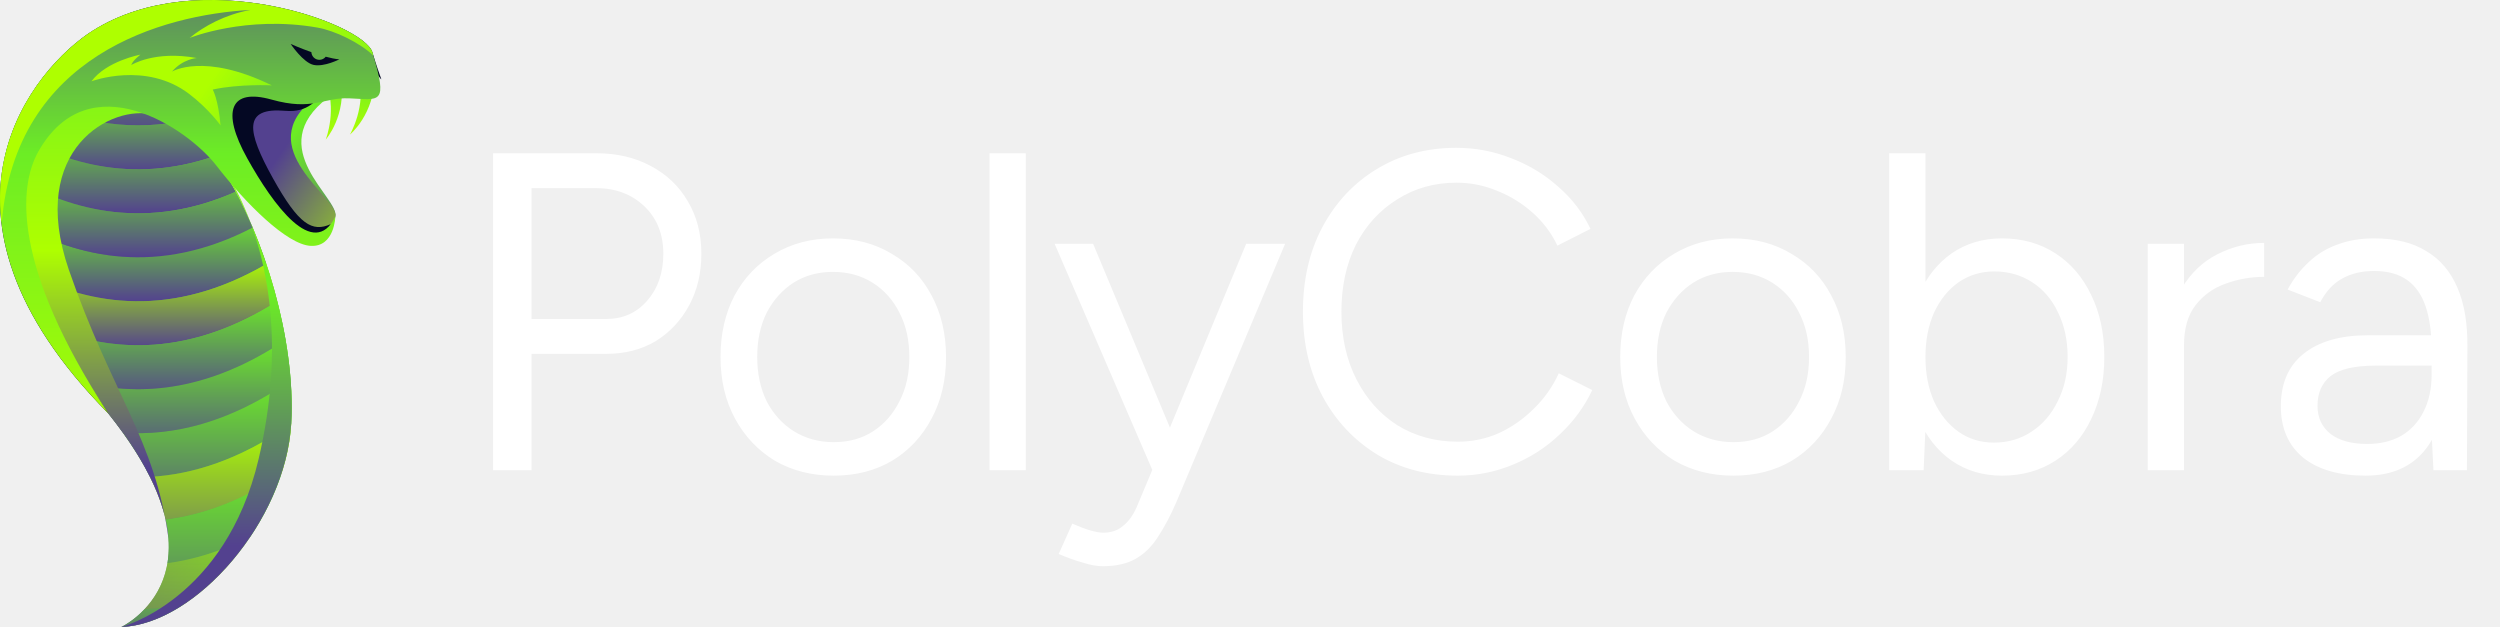
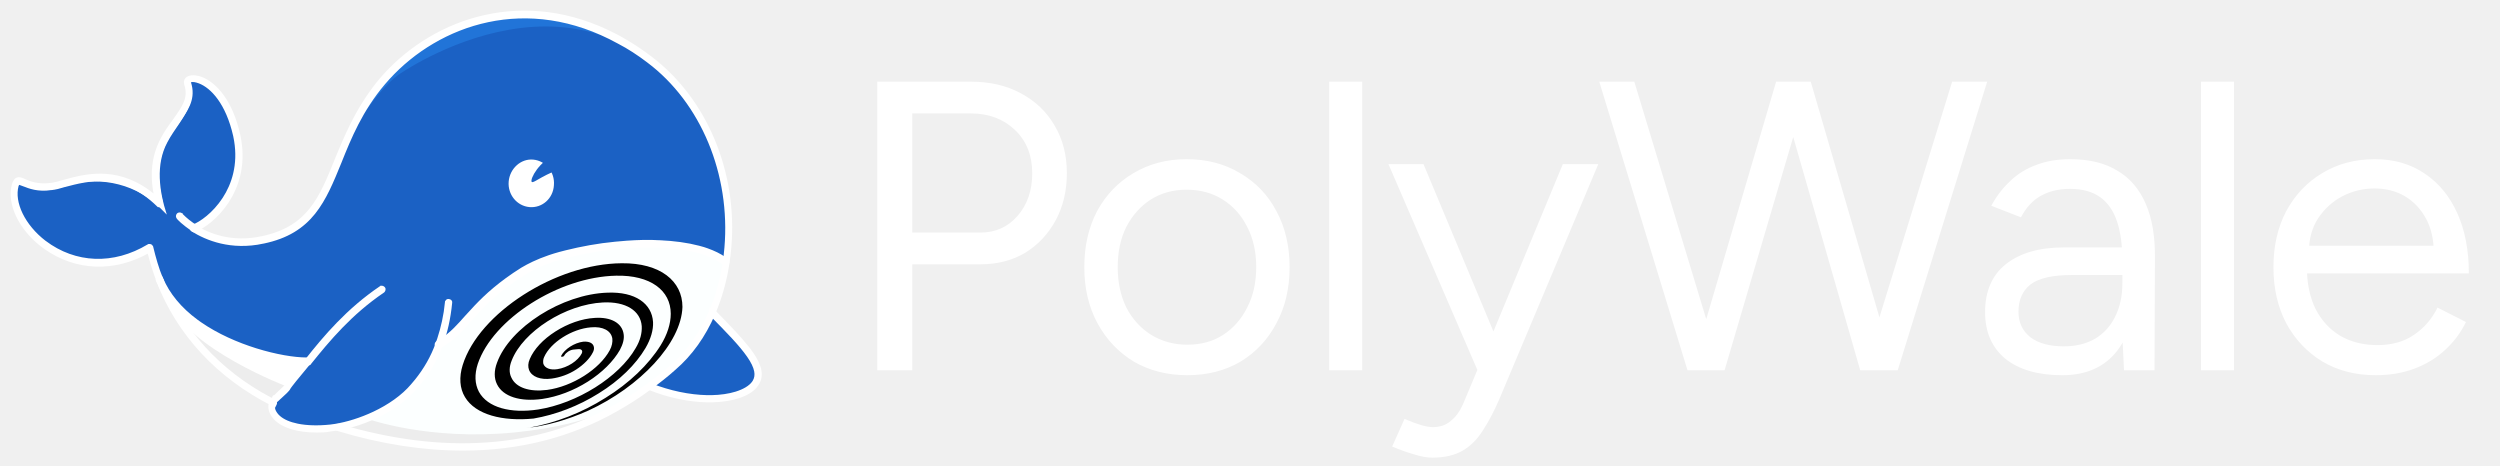
- <svg xmlns="http://www.w3.org/2000/svg" width="319" height="80" viewBox="0 0 319 80" fill="none">
-   <path d="M28.867 22.345C33.539 29.967 37.771 43.202 37.162 54.041C36.466 66.429 25.039 79.647 15.485 80C15.485 80 30.168 73.158 13.804 52.741C-9.359 23.839 8.421 8.372 8.421 8.372L30.444 17.95L28.867 22.345Z" fill="url(#paint0_linear_51_112)" />
-   <path d="M24.197 15.233L8.42 8.372C8.42 8.372 6.608 9.951 4.894 13.039C10.35 15.601 16.873 16.94 24.197 15.233Z" fill="url(#paint1_linear_51_112)" />
-   <path d="M15.673 55.203C17.128 57.228 18.263 59.106 19.129 60.846C24.637 60.555 30.691 58.611 37.156 54.102C37.157 54.082 37.16 54.061 37.161 54.041C37.262 52.261 37.229 50.415 37.087 48.54C29.266 53.974 22.049 55.656 15.673 55.203Z" fill="url(#paint2_linear_51_112)" />
-   <path d="M30.126 18.835L30.444 17.95L24.197 15.233C16.873 16.94 10.35 15.602 4.895 13.039C4.183 14.321 3.488 15.863 2.948 17.662C10.135 21.585 19.431 23.586 30.126 18.835Z" fill="url(#paint3_linear_51_112)" />
-   <path d="M15.484 80C18.087 79.903 20.829 78.847 23.455 77.118C21.747 77.471 20.083 77.66 18.468 77.707C16.969 79.307 15.484 80 15.484 80Z" fill="url(#paint4_linear_51_112)" />
-   <path d="M21.366 71.86C24.72 71.416 28.258 70.347 31.955 68.463C33.592 66.022 34.939 63.345 35.858 60.588C30.647 63.976 25.715 65.71 21.132 66.279C21.615 68.42 21.634 70.272 21.366 71.86Z" fill="url(#paint5_linear_51_112)" />
-   <path d="M18.467 77.707C20.083 77.66 21.746 77.471 23.455 77.118C26.601 75.046 29.579 72.005 31.955 68.464C28.258 70.348 24.719 71.416 21.366 71.861C20.922 74.493 19.69 76.401 18.467 77.707Z" fill="url(#paint6_linear_51_112)" />
-   <path d="M21.132 66.279C25.715 65.711 30.648 63.977 35.858 60.588C36.571 58.45 37.029 56.264 37.157 54.102C30.692 58.611 24.638 60.555 19.13 60.846C20.119 62.833 20.763 64.642 21.132 66.279Z" fill="url(#paint7_linear_51_112)" />
-   <path d="M2.119 28.417C2.362 30.41 2.823 32.545 3.563 34.823C11.527 38.978 21.974 40.688 33.984 33.69C33.446 32.078 32.86 30.518 32.239 29.039C20.231 35.281 9.873 32.907 2.119 28.417Z" fill="url(#paint8_linear_51_112)" />
-   <path d="M10.858 48.832C11.757 50.106 12.736 51.409 13.803 52.74C14.48 53.585 15.1 54.404 15.673 55.203C22.049 55.655 29.267 53.974 37.087 48.54C36.958 46.832 36.738 45.1 36.439 43.371C26.836 49.818 18.16 50.626 10.858 48.832Z" fill="url(#paint9_linear_51_112)" />
-   <path d="M30.126 18.835C19.431 23.586 10.134 21.585 2.947 17.661C2.493 19.172 2.148 20.863 1.992 22.733C9.292 26.996 18.923 29.403 30.077 24.468C29.679 23.722 29.275 23.011 28.866 22.345L30.126 18.835Z" fill="url(#paint10_linear_51_112)" />
-   <path d="M1.992 22.733C1.847 24.474 1.869 26.37 2.12 28.417C9.873 32.907 20.232 35.281 32.24 29.039C31.555 27.406 30.827 25.872 30.078 24.468C18.923 29.403 9.292 26.997 1.992 22.733Z" fill="url(#paint11_linear_51_112)" />
-   <path d="M3.563 34.823C4.277 37.022 5.254 39.354 6.542 41.815C14.393 45.008 24.243 45.503 35.383 38.451C34.969 36.83 34.5 35.236 33.984 33.69C21.974 40.688 11.528 38.977 3.563 34.823Z" fill="url(#paint12_linear_51_112)" />
-   <path d="M6.542 41.815C7.71 44.048 9.132 46.386 10.858 48.832C18.16 50.626 26.836 49.818 36.439 43.371C36.154 41.721 35.796 40.073 35.383 38.451C24.243 45.503 14.393 45.008 6.542 41.815Z" fill="url(#paint13_linear_51_112)" />
-   <path d="M30.445 17.95L13.064 10.392C11.929 12.955 16.059 11.694 16.059 11.694C25.507 13.067 39.608 30.398 33.005 58.547C28.774 76.58 15.485 80 15.485 80C25.039 79.647 36.466 66.43 37.162 54.041C37.771 43.202 33.539 29.967 28.867 22.345L30.445 17.95Z" fill="url(#paint14_linear_51_112)" />
-   <path d="M47.804 9.679C47.816 14.573 44.647 17.178 44.647 17.178C44.647 17.178 46.83 13.431 45.707 9.725L47.804 9.679Z" fill="url(#paint15_linear_51_112)" />
-   <path d="M43.498 9.905C44.283 14.736 41.566 17.808 41.566 17.808C41.566 17.808 43.129 13.763 41.434 10.282L43.498 9.905Z" fill="url(#paint16_linear_51_112)" />
-   <path d="M42.788 27.65C43.396 25.317 33.425 18.889 41.854 12.454C50.282 6.019 20.578 1.635 22.76 7.815C24.942 13.995 33.081 25.606 33.081 25.606L39.608 30.398C39.608 30.398 42.199 29.906 42.788 27.65Z" fill="url(#paint17_linear_51_112)" />
-   <path d="M42.787 27.65C43.396 25.317 31.764 18.887 40.193 12.452C48.621 6.017 20.578 1.636 22.76 7.815C24.942 13.995 33.081 25.606 33.081 25.606L39.608 30.398C39.608 30.398 42.198 29.906 42.787 27.65Z" fill="url(#paint18_linear_51_112)" />
-   <path d="M19.561 14.646C19.561 14.646 19.913 14.287 20.397 13.58L8.421 8.372C8.421 8.372 -9.359 23.838 13.804 52.74C19.21 59.486 21.227 64.749 21.504 68.774C19.808 56.05 14.221 50.158 8.787 34.434C3.428 18.927 14.407 13.251 19.561 14.646Z" fill="url(#paint19_linear_51_112)" />
-   <path d="M13.804 52.741C-11.649 26.983 4.493 8.524 11.855 3.906C25.545 -4.684 46.415 3.049 47.513 6.667C49.584 13.487 48.894 8.148 44.956 7.997C41.706 7.873 42.034 14.637 36.416 14.142C30.962 13.661 31.478 16.72 34.818 22.733C38.157 28.746 39.859 29.642 42.203 28.599C42.203 28.599 42.124 30.537 39.653 30.643C36.612 30.774 31.325 25.576 27.622 20.777C23.918 15.978 11.139 7.488 4.67 18.927C2.19 23.311 1.138 34.352 13.804 52.741Z" fill="#040823" />
-   <path d="M13.804 52.741C-11.649 26.983 4.493 8.524 11.855 3.906C25.545 -4.684 46.415 3.049 47.513 6.667C49.584 13.487 48.455 12.695 44.518 12.545C41.267 12.42 39.917 14.185 34.645 12.706C29.373 11.227 28.196 14.168 31.536 20.181C34.876 26.195 40.031 33.215 42.788 27.65C42.788 27.65 42.692 31.527 39.653 31.374C36.614 31.221 31.326 25.941 27.622 21.142C23.919 16.343 11.364 7.893 4.895 19.333C2.415 23.717 1.43 33.78 13.804 52.741Z" fill="url(#paint20_linear_51_112)" />
-   <path d="M11.669 10.375C13.588 7.775 17.922 6.971 17.922 6.971C17.922 6.971 16.931 7.714 16.745 8.302C16.745 8.302 19.717 6.413 25.103 7.404C25.103 7.404 23.307 7.528 21.946 9.137C21.946 9.137 26.001 6.649 34.686 10.894C34.686 10.894 30.551 10.685 27.146 11.428C27.146 11.428 27.845 12.636 28.143 15.998C28.143 15.998 26.629 13.884 24.137 11.986C18.6 7.767 11.669 10.375 11.669 10.375Z" fill="url(#paint21_linear_51_112)" />
-   <path d="M0.007 25.018C0.009 26.11 0.077 27.241 0.228 28.414C1.968 7.002 20.805 1.89 31.967 1.264C28.729 1.859 26.04 3.329 24.196 4.841C24.196 4.841 31.407 1.927 40.497 3.517C42.751 3.912 45.937 5.466 47.638 7.089C47.597 6.95 47.556 6.812 47.512 6.667C46.414 3.049 25.544 -4.684 11.854 3.906C11.739 3.978 11.62 4.056 11.501 4.134C7.145 7.02 0.188 14.388 0.007 25.018Z" fill="url(#paint22_linear_51_112)" />
-   <path d="M41.562 7.236C41.374 7.477 41.084 7.634 40.755 7.634C40.204 7.634 39.758 7.2 39.732 6.655C38.285 6.141 37.088 5.606 37.088 5.606C37.088 5.606 38.696 8.019 40.037 8.287C41.377 8.556 43.299 7.573 43.299 7.573C42.791 7.532 42.188 7.405 41.562 7.236Z" fill="#040823" />
-   <path d="M62.916 60V19.555H76.09C78.709 19.555 81.02 20.094 83.023 21.172C85.065 22.251 86.644 23.753 87.761 25.679C88.916 27.605 89.494 29.839 89.494 32.382C89.494 34.847 88.974 37.042 87.934 38.968C86.894 40.894 85.469 42.416 83.659 43.533C81.848 44.611 79.749 45.151 77.361 45.151H67.827V60H62.916ZM67.827 40.702H77.361C79.479 40.702 81.213 39.931 82.561 38.391C83.948 36.811 84.641 34.808 84.641 32.382C84.641 29.878 83.832 27.856 82.214 26.315C80.596 24.774 78.535 24.004 76.032 24.004H67.827V40.702ZM106.385 60.693C103.573 60.693 101.069 60.058 98.874 58.787C96.717 57.477 95.022 55.686 93.789 53.413C92.557 51.141 91.94 48.521 91.94 45.555C91.94 42.589 92.537 39.97 93.732 37.697C94.964 35.425 96.659 33.653 98.816 32.382C101.012 31.072 103.496 30.417 106.27 30.417C109.12 30.417 111.624 31.072 113.781 32.382C115.976 33.653 117.671 35.425 118.865 37.697C120.098 39.97 120.714 42.589 120.714 45.555C120.714 48.521 120.098 51.141 118.865 53.413C117.671 55.686 115.996 57.477 113.839 58.787C111.682 60.058 109.197 60.693 106.385 60.693ZM106.385 56.418C108.311 56.418 109.987 55.956 111.412 55.031C112.837 54.106 113.954 52.835 114.763 51.218C115.611 49.6 116.034 47.712 116.034 45.555C116.034 43.398 115.611 41.511 114.763 39.893C113.954 38.275 112.818 37.004 111.354 36.08C109.89 35.155 108.196 34.693 106.27 34.693C104.382 34.693 102.707 35.155 101.243 36.08C99.818 37.004 98.681 38.275 97.834 39.893C97.025 41.511 96.621 43.398 96.621 45.555C96.621 47.674 97.025 49.561 97.834 51.218C98.681 52.835 99.837 54.106 101.301 55.031C102.803 55.956 104.498 56.418 106.385 56.418ZM126.266 60V19.555H130.888V60H126.266ZM140.695 72.249C139.963 72.249 139.115 72.095 138.152 71.787C137.189 71.517 136.169 71.151 135.09 70.689L136.823 66.818C137.709 67.203 138.48 67.492 139.135 67.685C139.828 67.877 140.367 67.974 140.752 67.974C141.792 67.974 142.64 67.685 143.295 67.107C143.988 66.567 144.566 65.778 145.028 64.738L148.321 56.88L159.011 31.11H163.979L150.113 64.044C149.381 65.739 148.61 67.203 147.801 68.436C147.031 69.668 146.087 70.612 144.97 71.267C143.853 71.922 142.428 72.249 140.695 72.249ZM147.05 60L134.57 31.11H139.481L150.228 56.822L151.615 60H147.05ZM186.014 60.693C182.163 60.693 178.754 59.807 175.788 58.035C172.822 56.225 170.491 53.76 168.796 50.64C167.102 47.481 166.254 43.86 166.254 39.777C166.254 35.694 167.082 32.093 168.739 28.973C170.433 25.814 172.745 23.349 175.672 21.577C178.638 19.767 182.028 18.861 185.841 18.861C188.268 18.861 190.598 19.304 192.832 20.19C195.067 21.038 197.07 22.251 198.841 23.83C200.613 25.371 201.981 27.162 202.944 29.204L198.726 31.342C197.955 29.724 196.896 28.318 195.548 27.124C194.2 25.93 192.698 25.005 191.041 24.35C189.385 23.657 187.652 23.31 185.841 23.31C183.029 23.31 180.506 24.023 178.272 25.448C176.038 26.835 174.285 28.761 173.014 31.226C171.782 33.691 171.165 36.542 171.165 39.777C171.165 43.013 171.801 45.883 173.072 48.386C174.343 50.89 176.096 52.855 178.33 54.28C180.603 55.667 183.164 56.36 186.014 56.36C187.863 56.36 189.616 55.994 191.272 55.262C192.929 54.492 194.412 53.452 195.721 52.142C197.07 50.832 198.129 49.33 198.899 47.635L203.175 49.773C202.173 51.892 200.787 53.779 199.015 55.435C197.281 57.092 195.278 58.382 193.006 59.307C190.772 60.231 188.441 60.693 186.014 60.693ZM221.185 60.693C218.373 60.693 215.869 60.058 213.673 58.787C211.516 57.477 209.822 55.686 208.589 53.413C207.356 51.141 206.74 48.521 206.74 45.555C206.74 42.589 207.337 39.97 208.531 37.697C209.764 35.425 211.459 33.653 213.616 32.382C215.811 31.072 218.296 30.417 221.069 30.417C223.92 30.417 226.423 31.072 228.58 32.382C230.776 33.653 232.471 35.425 233.665 37.697C234.898 39.97 235.514 42.589 235.514 45.555C235.514 48.521 234.898 51.141 233.665 53.413C232.471 55.686 230.795 57.477 228.638 58.787C226.481 60.058 223.997 60.693 221.185 60.693ZM221.185 56.418C223.111 56.418 224.786 55.956 226.211 55.031C227.637 54.106 228.754 52.835 229.563 51.218C230.41 49.6 230.834 47.712 230.834 45.555C230.834 43.398 230.41 41.511 229.563 39.893C228.754 38.275 227.617 37.004 226.154 36.08C224.69 35.155 222.995 34.693 221.069 34.693C219.182 34.693 217.506 35.155 216.042 36.08C214.617 37.004 213.481 38.275 212.633 39.893C211.825 41.511 211.42 43.398 211.42 45.555C211.42 47.674 211.825 49.561 212.633 51.218C213.481 52.835 214.636 54.106 216.1 55.031C217.602 55.956 219.297 56.418 221.185 56.418ZM241.065 60V19.555H245.688V54.627L245.456 60H241.065ZM255.452 60.693C253.025 60.693 250.888 60.058 249.039 58.787C247.228 57.516 245.822 55.744 244.821 53.471C243.819 51.16 243.319 48.521 243.319 45.555C243.319 42.551 243.819 39.912 244.821 37.639C245.822 35.367 247.228 33.595 249.039 32.324C250.888 31.053 253.025 30.417 255.452 30.417C258.033 30.417 260.306 31.053 262.27 32.324C264.235 33.595 265.756 35.367 266.835 37.639C267.952 39.912 268.51 42.551 268.51 45.555C268.51 48.521 267.952 51.16 266.835 53.471C265.756 55.744 264.235 57.516 262.27 58.787C260.306 60.058 258.033 60.693 255.452 60.693ZM254.412 56.475C256.223 56.475 257.821 56.013 259.208 55.089C260.633 54.164 261.75 52.874 262.559 51.218C263.406 49.561 263.83 47.674 263.83 45.555C263.83 43.437 263.426 41.549 262.617 39.893C261.846 38.237 260.749 36.946 259.323 36.022C257.898 35.097 256.28 34.635 254.47 34.635C252.775 34.635 251.254 35.097 249.905 36.022C248.596 36.946 247.556 38.237 246.785 39.893C246.053 41.549 245.688 43.437 245.688 45.555C245.688 47.674 246.053 49.561 246.785 51.218C247.556 52.874 248.596 54.164 249.905 55.089C251.215 56.013 252.717 56.475 254.412 56.475ZM276.596 44.342C276.596 41.222 277.193 38.699 278.387 36.773C279.581 34.808 281.102 33.364 282.951 32.439C284.839 31.476 286.823 30.995 288.903 30.995V35.328C287.208 35.328 285.571 35.617 283.991 36.195C282.451 36.734 281.179 37.639 280.178 38.911C279.176 40.182 278.676 41.915 278.676 44.111L276.596 44.342ZM274.053 60V31.11H278.676V60H274.053ZM310.506 60L310.274 55.262V44.746C310.274 42.474 310.024 40.605 309.523 39.142C309.023 37.639 308.233 36.503 307.154 35.733C306.076 34.962 304.67 34.577 302.937 34.577C301.357 34.577 299.99 34.905 298.834 35.559C297.717 36.176 296.793 37.177 296.061 38.564L291.901 36.946C292.633 35.598 293.519 34.442 294.559 33.48C295.599 32.478 296.812 31.727 298.199 31.226C299.585 30.687 301.165 30.417 302.937 30.417C305.633 30.417 307.848 30.956 309.581 32.035C311.353 33.075 312.682 34.635 313.568 36.715C314.454 38.757 314.878 41.299 314.839 44.342L314.781 60H310.506ZM301.839 60.693C298.449 60.693 295.791 59.923 293.865 58.382C291.978 56.803 291.034 54.627 291.034 51.853C291.034 48.926 291.997 46.692 293.923 45.151C295.888 43.572 298.622 42.782 302.128 42.782H310.39V46.653H303.168C300.471 46.653 298.545 47.096 297.39 47.982C296.273 48.868 295.714 50.139 295.714 51.795C295.714 53.298 296.273 54.492 297.39 55.378C298.507 56.225 300.067 56.649 302.07 56.649C303.726 56.649 305.171 56.302 306.403 55.609C307.636 54.877 308.58 53.856 309.234 52.547C309.928 51.198 310.274 49.619 310.274 47.809H312.239C312.239 51.738 311.353 54.877 309.581 57.227C307.809 59.538 305.228 60.693 301.839 60.693Z" fill="white" />
-   <defs>
-     <linearGradient id="paint0_linear_51_112" x1="1.901" y1="44.186" x2="37.221" y2="44.186" gradientUnits="userSpaceOnUse">
-       <stop stop-color="#53418F" />
-       <stop offset="1" stop-color="#6CED25" />
-     </linearGradient>
-     <linearGradient id="paint1_linear_51_112" x1="14.546" y1="17.179" x2="14.546" y2="3.228" gradientUnits="userSpaceOnUse">
-       <stop stop-color="#53418F" />
-       <stop offset="1" stop-color="#6CED25" />
-     </linearGradient>
-     <linearGradient id="paint2_linear_51_112" x1="26.446" y1="68.712" x2="26.446" y2="48.54" gradientUnits="userSpaceOnUse">
-       <stop stop-color="#53418F" />
-       <stop offset="1" stop-color="#6CED25" />
-     </linearGradient>
-     <linearGradient id="paint3_linear_51_112" x1="16.696" y1="21.933" x2="16.696" y2="10.927" gradientUnits="userSpaceOnUse">
-       <stop stop-color="#53418F" />
-       <stop offset="1" stop-color="#6CED25" />
-     </linearGradient>
-     <linearGradient id="paint4_linear_51_112" x1="19.47" y1="84.911" x2="19.47" y2="72.141" gradientUnits="userSpaceOnUse">
-       <stop stop-color="#53418F" />
-       <stop offset="1" stop-color="#6CED25" />
-     </linearGradient>
-     <linearGradient id="paint5_linear_51_112" x1="28.495" y1="86.581" x2="28.495" y2="59.546" gradientUnits="userSpaceOnUse">
-       <stop stop-color="#53418F" />
-       <stop offset="1" stop-color="#6CED25" />
-     </linearGradient>
-     <linearGradient id="paint6_linear_51_112" x1="25.211" y1="89.06" x2="25.211" y2="64.856" gradientUnits="userSpaceOnUse">
-       <stop stop-color="#53418F" />
-       <stop offset="1" stop-color="#AEFF00" stop-opacity="0.424" />
-     </linearGradient>
-     <linearGradient id="paint7_linear_51_112" x1="28.143" y1="77.917" x2="28.143" y2="54.059" gradientUnits="userSpaceOnUse">
-       <stop stop-color="#53418F" />
-       <stop offset="1" stop-color="#AEFF00" />
-     </linearGradient>
-     <linearGradient id="paint8_linear_51_112" x1="18.052" y1="38.51" x2="18.052" y2="27.399" gradientUnits="userSpaceOnUse">
-       <stop stop-color="#53418F" />
-       <stop offset="1" stop-color="#6CED25" />
-     </linearGradient>
-     <linearGradient id="paint9_linear_51_112" x1="23.973" y1="59.338" x2="23.973" y2="43.31" gradientUnits="userSpaceOnUse">
-       <stop stop-color="#53418F" />
-       <stop offset="1" stop-color="#6CED25" />
-     </linearGradient>
-     <linearGradient id="paint10_linear_51_112" x1="16.059" y1="27.249" x2="16.059" y2="15.252" gradientUnits="userSpaceOnUse">
-       <stop stop-color="#53418F" />
-       <stop offset="1" stop-color="#6CED25" />
-     </linearGradient>
-     <linearGradient id="paint11_linear_51_112" x1="17.071" y1="32.829" x2="17.071" y2="21.075" gradientUnits="userSpaceOnUse">
-       <stop stop-color="#53418F" />
-       <stop offset="1" stop-color="#6CED25" />
-     </linearGradient>
-     <linearGradient id="paint12_linear_51_112" x1="19.473" y1="44.593" x2="19.473" y2="33.092" gradientUnits="userSpaceOnUse">
-       <stop stop-color="#53418F" />
-       <stop offset="1" stop-color="#AEFF00" />
-     </linearGradient>
-     <linearGradient id="paint13_linear_51_112" x1="21.491" y1="51.403" x2="21.491" y2="38.158" gradientUnits="userSpaceOnUse">
-       <stop stop-color="#53418F" />
-       <stop offset="1" stop-color="#6CED25" />
-     </linearGradient>
-     <linearGradient id="paint14_linear_51_112" x1="25.044" y1="69.589" x2="25.044" y2="0.284" gradientUnits="userSpaceOnUse">
-       <stop stop-color="#53418F" />
-       <stop offset="0.462" stop-color="#6CED25" />
-       <stop offset="0.979" stop-color="#AEFF00" />
-     </linearGradient>
-     <linearGradient id="paint15_linear_51_112" x1="45.209" y1="17.302" x2="46.938" y2="9.487" gradientUnits="userSpaceOnUse">
-       <stop offset="0.021" stop-color="#AEFF00" />
-       <stop offset="1" stop-color="#6CED25" />
-     </linearGradient>
-     <linearGradient id="paint16_linear_51_112" x1="42.142" y1="17.842" x2="42.612" y2="9.852" gradientUnits="userSpaceOnUse">
-       <stop offset="0.021" stop-color="#AEFF00" />
-       <stop offset="1" stop-color="#6CED25" />
-     </linearGradient>
-     <linearGradient id="paint17_linear_51_112" x1="37.6" y1="16.99" x2="53.306" y2="27.948" gradientUnits="userSpaceOnUse">
-       <stop stop-color="#6CED25" />
-       <stop offset="1" stop-color="#53418F" />
-     </linearGradient>
-     <linearGradient id="paint18_linear_51_112" x1="37.367" y1="17.302" x2="53.091" y2="28.273" gradientUnits="userSpaceOnUse">
-       <stop stop-color="#53418F" />
-       <stop offset="1" stop-color="#AEFF00" />
-     </linearGradient>
-     <linearGradient id="paint19_linear_51_112" x1="11.703" y1="59.74" x2="11.703" y2="-0.398" gradientUnits="userSpaceOnUse">
-       <stop stop-color="#53418F" />
-       <stop offset="0.462" stop-color="#AEFF00" />
-       <stop offset="0.979" stop-color="#6CED25" />
-     </linearGradient>
-     <linearGradient id="paint20_linear_51_112" x1="24.266" y1="59.209" x2="24.266" y2="-14.44" gradientUnits="userSpaceOnUse">
-       <stop offset="0.021" stop-color="#AEFF00" />
-       <stop offset="0.538" stop-color="#6CED25" />
-       <stop offset="1" stop-color="#53418F" />
-     </linearGradient>
-     <linearGradient id="paint21_linear_51_112" x1="25.25" y1="12.081" x2="35.75" y2="19.406" gradientUnits="userSpaceOnUse">
-       <stop offset="0.021" stop-color="#AEFF00" />
-       <stop offset="1" stop-color="#6CED25" />
-     </linearGradient>
-     <linearGradient id="paint22_linear_51_112" x1="25.127" y1="18.105" x2="43.213" y2="30.723" gradientUnits="userSpaceOnUse">
-       <stop offset="0.021" stop-color="#AEFF00" />
-       <stop offset="1" stop-color="#6CED25" />
-     </linearGradient>
-   </defs>
+ <svg xmlns="http://www.w3.org/2000/svg" width="188" height="35" viewBox="0 0 188 35" fill="none">
+   <path d="M2.68 14.014L3.474 14.071L4.381 13.929L5.259 13.674L6.138 13.476L6.903 13.363L7.555 13.334L8.434 13.391L9.086 13.561L9.568 13.731L10.191 13.958L10.787 14.326L11.354 14.751L11.949 15.262L11.921 14.921L11.75 14.213L11.665 13.334L11.694 12.654L11.864 11.605L12.289 10.5L12.714 9.848L13.224 9.111L13.649 8.515L13.99 7.892L14.188 7.297L14.216 6.786L14.16 6.446L14.33 6.305L14.613 7.07L13.905 8.941L13.054 10.245L12.629 10.896L12.317 11.86L12.147 12.512L12.091 13.533L12.176 14.184L12.317 14.893L12.487 15.63L12.601 16.282L12.005 15.97L11.184 15.12L9.993 14.383L9.001 14.043L7.924 13.816L7.017 13.788L6.053 13.816L5.174 14.1L3.785 14.355L2.907 14.27L2.595 14.156L2.68 14.014Z" fill="white" />
+   <path d="M23.145 27.28L22.436 28.13L21.614 29.179L20.736 28.981L18.723 27.904L17.419 27.167L15.861 26.174L14.727 25.352L13.876 24.587L13.309 23.737L12.742 22.716L12.516 22.064L13.394 23.17L14.5 24.162L15.322 24.757L16.116 25.267L16.994 25.664L18.043 26.118L19.205 26.543L20.311 26.826L21.501 27.053L22.72 27.223H23.174L23.145 27.28Z" fill="white" />
+   <path d="M7.64 13.391C8.859 13.447 10.021 13.844 11.042 14.496C9.058 13.079 7.187 13.221 5.741 13.533C6.393 13.419 7.017 13.363 7.64 13.391Z" fill="#1B61C4" />
+   <path d="M48.854 4.434C48.117 3.895 47.38 3.413 46.643 2.988C39.897 -0.838 32.697 1.486 28.786 6.106C24.449 11.237 25.668 16.764 19.8 18.011C17.419 18.521 15.634 17.784 14.585 17.104C15.719 16.679 18.695 14.213 17.816 10.131C16.824 5.624 13.876 5.426 14.131 6.22C14.783 8.119 12.771 9.054 12.005 11.322C12.091 11.066 12.204 10.84 12.346 10.613C12.941 9.564 13.82 8.742 14.245 7.608C14.386 7.24 14.443 6.843 14.358 6.446C14.472 6.815 14.443 7.24 14.33 7.637C13.99 8.799 13.111 9.678 12.572 10.726C11.694 12.37 11.977 14.411 12.544 16.14L12.119 15.715C10.39 13.901 7.64 13.221 5.259 13.901C4.466 14.156 3.587 14.383 2.765 14.128C3.587 14.326 4.437 14.071 5.203 13.759C5.401 13.703 5.6 13.646 5.798 13.589C5.033 13.759 4.381 13.986 3.899 14.043C2 14.298 1.433 13.107 1.206 13.958C0.356 17.019 5.685 22.064 11.354 18.691C11.552 19.513 11.779 20.307 12.091 21.072C12.658 22.404 13.649 23.51 14.812 24.36C17.646 26.458 21.586 27.252 23.259 27.223C22.72 27.932 22.21 28.555 21.756 29.066C21.444 29.406 21.161 29.689 20.906 29.916C20.793 30.029 20.679 30.143 20.622 30.256C20.197 31.107 21.303 32.41 24.449 32.24C24.789 32.212 25.129 32.184 25.498 32.127C25.753 32.07 26.036 32.042 26.291 31.957C27 31.787 27.737 31.532 28.446 31.163C29.438 30.653 30.401 29.973 31.224 29.066C31.989 28.215 32.641 27.166 33.123 25.891C35.277 24.701 36.156 22.291 39.5 20.392C40.124 20.024 41.059 19.57 42.278 19.23C43.497 18.89 44.943 18.606 46.445 18.465C47.55 18.351 48.656 18.294 49.733 18.351C50.923 18.408 52.057 18.55 53.021 18.861C53.701 19.088 54.296 19.372 54.75 19.74C55.487 14.298 53.673 8.062 48.854 4.434Z" fill="#1B61C4" />
+   <path d="M54.665 19.712C54.211 19.343 53.616 19.06 52.936 18.833C51.972 18.521 50.867 18.38 49.648 18.323C48.571 18.295 47.465 18.323 46.36 18.436C44.886 18.578 43.44 18.861 42.193 19.202C40.974 19.542 40.039 19.995 39.415 20.364C35.985 22.405 34.908 24.729 33.038 25.863C32.556 27.138 31.904 28.187 31.138 29.037C30.316 29.944 29.353 30.653 28.361 31.135C27.652 31.503 26.915 31.759 26.206 31.929C25.923 31.985 25.668 32.042 25.413 32.099C34.37 34.791 41.173 33.516 46.36 30.653C47.238 30.171 48.06 29.633 48.854 29.066C49.506 28.612 50.101 28.102 50.697 27.592C51.915 26.515 52.907 25.126 53.588 23.538C54.098 22.348 54.466 21.044 54.665 19.712Z" fill="#FCFFFF" />
+   <path d="M50.697 27.592C50.101 28.102 49.506 28.584 48.854 29.066C50.413 29.689 51.915 29.973 53.191 29.973C54.92 30.001 56.252 29.547 56.762 28.867C57.641 27.677 56.11 26.118 53.588 23.51C52.907 25.126 51.915 26.515 50.697 27.592Z" fill="#1B61C4" />
+   <path d="M34.965 29.859C34.568 29.207 34.511 28.357 34.795 27.45C36.014 23.538 41.796 19.825 46.757 19.797C49.648 19.768 51.32 21.129 51.32 23.085C51.235 25.806 48.117 29.094 44.234 30.88C42.647 31.588 41.031 32.042 39.557 32.184C39.642 32.184 39.727 32.155 39.812 32.155C41.739 31.815 43.752 31.05 45.538 29.916C47.324 28.811 48.769 27.422 49.676 25.976C50.186 25.154 50.441 24.332 50.441 23.595C50.441 21.838 48.911 20.675 46.331 20.732C42.023 20.817 37.063 23.992 35.929 27.365C35.674 28.159 35.702 28.867 36.014 29.462C36.666 30.653 38.395 31.107 40.464 30.795C43.383 30.341 46.558 28.357 47.805 26.174C48.145 25.608 48.287 25.041 48.259 24.53C48.174 23.368 47.068 22.66 45.339 22.745C42.533 22.886 39.33 24.927 38.48 27.11C38.281 27.592 38.281 28.045 38.452 28.385C38.792 29.151 39.812 29.491 41.144 29.321C43.043 29.066 45.084 27.762 45.849 26.345C46.02 26.033 46.076 25.721 46.048 25.466C45.963 24.871 45.339 24.53 44.432 24.616C43.015 24.729 41.399 25.749 40.917 26.855C40.833 27.025 40.833 27.223 40.861 27.365C40.974 27.677 41.371 27.847 41.91 27.762C42.675 27.648 43.468 27.138 43.752 26.571C43.78 26.515 43.78 26.458 43.78 26.401C43.752 26.288 43.639 26.231 43.44 26.259L43.128 26.288C42.845 26.316 42.562 26.515 42.448 26.713C42.42 26.77 42.363 26.826 42.278 26.826C42.221 26.826 42.193 26.826 42.193 26.798V26.77C42.448 26.259 43.185 25.778 43.865 25.693C44.319 25.664 44.602 25.806 44.659 26.089C44.687 26.203 44.659 26.373 44.574 26.515C44.347 26.968 43.894 27.422 43.327 27.79C42.76 28.159 42.108 28.385 41.484 28.47C40.634 28.584 39.982 28.329 39.784 27.819C39.699 27.592 39.699 27.308 39.84 26.997C40.152 26.259 40.833 25.523 41.768 24.927C42.703 24.332 43.752 23.963 44.716 23.907C45.963 23.822 46.785 24.304 46.898 25.126C46.955 25.494 46.842 25.891 46.615 26.316C46.133 27.166 45.283 28.017 44.206 28.697C43.128 29.378 41.938 29.831 40.776 30.001C39.132 30.228 37.828 29.831 37.374 28.896C37.148 28.442 37.148 27.875 37.374 27.28C38.338 24.616 42.278 22.121 45.679 22.008C47.777 21.923 49.024 22.83 49.109 24.219C49.138 24.814 48.939 25.494 48.542 26.174C47.805 27.422 46.587 28.612 45.028 29.576C43.497 30.54 41.768 31.192 40.124 31.475C37.8 31.702 35.759 31.192 34.965 29.859Z" fill="black" />
+   <path d="M41.654 13.929C41.739 12.937 41.031 12.087 40.096 12.002C39.16 11.917 38.338 12.682 38.253 13.646C38.168 14.638 38.877 15.488 39.812 15.573C40.776 15.659 41.598 14.921 41.654 13.929Z" fill="white" />
+   <path d="M41.796 11.662C42.958 11.293 44.234 11.86 44.206 12.115C44.206 12.314 43.383 12.257 41.966 12.767C40.634 13.277 40.096 13.816 39.982 13.674C39.84 13.476 40.549 12.087 41.796 11.662Z" fill="#1B61C4" />
+   <path d="M25.583 32.155C25.583 32.155 27 31.9 27.652 31.503C27.652 31.503 32.216 33.147 38.65 32.524C45.084 31.9 47.324 29.973 47.324 29.973C47.324 29.973 43.213 33.317 35.56 33.572C31.649 33.601 27.085 32.864 25.583 32.155Z" fill="#EDEDED" />
+   <path d="M21.643 29.094C21.643 29.094 14.046 26.231 12.686 22.631C12.686 22.631 13.933 26.543 20.537 30.256L21.643 29.094Z" fill="#EDEDED" />
+   <path d="M29.92 5.653C29.92 5.653 44.489 -4.722 53.078 9.451C54.268 11.18 54.863 16.679 54.863 16.679C54.863 16.679 55.373 9.876 48.854 4.434C46.246 2.025 37.8 -1.519 30.742 4.235C29.324 5.228 26.802 8.374 26.32 10.16C26.291 10.131 28.304 6.843 29.92 5.653Z" fill="#2174D8" />
+   <path d="M13.508 16.076C13.539 16.076 13.574 16.083 13.606 16.102L13.635 16.126L13.64 16.132H13.641C13.641 16.133 13.643 16.134 13.644 16.136C13.646 16.139 13.65 16.143 13.655 16.148C13.666 16.16 13.683 16.178 13.705 16.201C13.749 16.247 13.816 16.312 13.905 16.392C14.037 16.512 14.219 16.664 14.449 16.826L14.695 16.991L14.704 16.997L14.712 17.005L14.739 17.034C14.75 17.048 14.762 17.065 14.77 17.085C14.78 17.109 14.783 17.134 14.781 17.159L14.759 17.233L14.732 17.289H14.67L14.651 17.293L14.626 17.317H14.527L14.503 17.302C14.144 17.072 13.863 16.849 13.672 16.68C13.576 16.595 13.502 16.522 13.451 16.469C13.426 16.442 13.406 16.419 13.392 16.401C13.385 16.392 13.377 16.383 13.371 16.374C13.369 16.371 13.367 16.366 13.364 16.36C13.34 16.327 13.33 16.288 13.33 16.254C13.33 16.213 13.343 16.163 13.38 16.126L13.41 16.102C13.442 16.083 13.477 16.076 13.508 16.076Z" fill="white" stroke="white" stroke-width="0.2" />
+   <path d="M12.162 15.29C12.162 15.319 12.164 15.386 12.104 15.446C12.085 15.466 12.06 15.479 12.031 15.485C12.004 15.49 11.981 15.486 11.967 15.483L11.943 15.475H11.908L11.879 15.447C10.521 14.117 9.196 13.637 8.001 13.543C6.803 13.449 5.728 13.74 4.862 13.967L4.863 13.968C4.495 14.082 4.148 14.168 3.855 14.198L3.856 14.199C2.839 14.344 2.196 14.081 1.767 13.909V13.91C1.651 13.866 1.564 13.833 1.494 13.813C1.436 13.796 1.404 13.795 1.389 13.796C1.384 13.801 1.376 13.811 1.364 13.832C1.344 13.868 1.33 13.904 1.301 13.963C1.128 14.597 1.248 15.348 1.611 16.096C1.976 16.846 2.581 17.585 3.363 18.186H3.364C5.654 19.917 8.557 20.032 11.16 18.464L11.185 18.45H11.269L11.307 18.456C11.319 18.459 11.331 18.464 11.343 18.472C11.363 18.486 11.374 18.504 11.38 18.512L11.396 18.536L11.416 18.555L11.423 18.582C11.621 19.402 11.846 20.191 12.155 20.95H12.153C12.177 21.002 12.179 21.058 12.157 21.108C12.146 21.133 12.132 21.155 12.113 21.173L12.05 21.218L12.029 21.229H12.006C11.959 21.229 11.92 21.207 11.896 21.182C11.877 21.164 11.864 21.138 11.856 21.107L11.855 21.108C11.585 20.405 11.367 19.678 11.176 18.926C8.592 20.387 5.727 20.282 3.412 18.653L3.187 18.488C2.353 17.855 1.705 17.063 1.314 16.25C0.925 15.439 0.789 14.598 0.996 13.873L0.998 13.87L1.042 13.748C1.089 13.632 1.148 13.536 1.235 13.478L1.239 13.475L1.319 13.44C1.401 13.416 1.487 13.426 1.567 13.447C1.674 13.474 1.789 13.527 1.901 13.584C2.289 13.75 2.865 13.968 3.802 13.858H3.803L4.003 13.828C4.217 13.788 4.473 13.72 4.748 13.635L4.751 13.634L5.441 13.45C6.173 13.267 7.021 13.112 7.944 13.174C9.109 13.253 10.387 13.676 11.696 14.808C11.393 13.383 11.493 12.281 11.783 11.379C12.093 10.416 12.619 9.689 13.087 9.051C13.774 8.078 14.301 7.385 13.951 6.336L13.949 6.329C13.918 6.204 13.91 6.045 14.032 5.922C14.126 5.829 14.265 5.782 14.415 5.766C14.567 5.751 14.742 5.766 14.921 5.811H14.923L15.132 5.878C16.188 6.278 17.409 7.597 17.971 10.166L18.046 10.555C18.364 12.474 17.856 14.026 17.113 15.164C16.324 16.373 15.265 17.119 14.646 17.34L14.646 17.338C14.579 17.366 14.515 17.348 14.472 17.312C14.44 17.285 14.415 17.247 14.405 17.205L14.399 17.161L14.413 17.099C14.421 17.082 14.43 17.068 14.438 17.058C14.453 17.037 14.473 17.018 14.486 17.005L14.502 16.99L14.523 16.982C15.081 16.778 16.077 16.084 16.825 14.938C17.524 13.867 18.004 12.403 17.704 10.579L17.634 10.21C17.08 7.756 15.938 6.543 14.998 6.179L14.81 6.117C14.49 6.018 14.323 6.085 14.256 6.125C14.254 6.128 14.251 6.132 14.25 6.137C14.248 6.146 14.246 6.162 14.255 6.188L14.32 6.417C14.591 7.538 13.995 8.329 13.362 9.225L13.361 9.226C12.893 9.864 12.379 10.575 12.087 11.525C11.796 12.472 11.724 13.664 12.159 15.263L12.162 15.277V15.29Z" fill="white" stroke="white" stroke-width="0.2" />
+   <path d="M28.959 5.601C32.742 1.466 39.421 -0.948 46.323 2.661L46.663 2.844L47.235 3.176C47.801 3.518 48.352 3.891 48.886 4.297L49.3 4.621C53.373 7.934 55.507 13.526 54.84 19.163L54.764 19.727C54.589 20.924 54.283 22.078 53.865 23.151L53.679 23.606C52.966 25.263 51.965 26.665 50.733 27.725C50.135 28.266 49.509 28.749 48.885 29.203C48.286 29.652 47.657 30.067 47.019 30.451L46.381 30.825C42.935 32.79 39.034 33.786 34.823 33.786C31.836 33.786 28.68 33.302 25.384 32.308V32.305C25.358 32.298 25.338 32.288 25.326 32.278C25.309 32.264 25.297 32.246 25.288 32.231C25.28 32.218 25.272 32.202 25.266 32.184L25.256 32.127L25.267 32.074C25.274 32.06 25.283 32.049 25.29 32.041C25.305 32.024 25.322 32.011 25.337 32.002C25.363 31.986 25.403 31.97 25.441 31.97H25.456L25.47 31.975C33.329 34.321 40.33 33.837 46.254 30.537L46.884 30.168C47.508 29.788 48.116 29.38 48.71 28.956L49.176 28.611C49.64 28.261 50.101 27.891 50.545 27.489L50.546 27.488L50.764 27.29C51.842 26.281 52.723 25.002 53.383 23.498L53.566 23.06C53.978 22.02 54.28 20.881 54.453 19.697L54.525 19.145C55.162 13.62 53.076 8.126 49.112 4.912L48.709 4.599C48.004 4.063 47.272 3.584 46.513 3.19L46.51 3.189C39.637 -0.601 32.98 1.762 29.218 5.88L28.862 6.284C27.173 8.283 26.327 10.339 25.591 12.181V12.182C24.997 13.638 24.459 14.963 23.616 16.015C22.768 17.072 21.613 17.849 19.792 18.222L19.793 18.223C17.38 18.74 15.539 17.992 14.446 17.302L14.437 17.296L14.43 17.288C14.419 17.277 14.388 17.248 14.372 17.208C14.352 17.159 14.358 17.108 14.382 17.06L14.389 17.045L14.401 17.033C14.412 17.022 14.44 16.992 14.48 16.976C14.505 16.966 14.53 16.963 14.556 16.965L14.63 16.986L14.639 16.991L14.586 17.073L14.639 16.992C15.672 17.662 17.431 18.36 19.723 17.856H19.724L20.041 17.784C21.594 17.399 22.601 16.691 23.354 15.752C24.162 14.745 24.681 13.47 25.264 12.021V12.021L25.556 11.317C26.256 9.652 27.098 7.811 28.596 6.014L28.596 6.013L28.959 5.601Z" fill="white" stroke="white" stroke-width="0.2" />
+   <path d="M11.97 20.921C12.019 20.895 12.074 20.904 12.111 20.926C12.151 20.951 12.178 20.993 12.187 21.044C13.661 24.833 16.455 27.911 20.267 29.945L20.639 30.138L20.654 30.146L20.665 30.157C20.676 30.168 20.706 30.197 20.722 30.237C20.732 30.261 20.736 30.286 20.734 30.311L20.712 30.386L20.65 30.51L20.579 30.439C20.575 30.439 20.57 30.441 20.566 30.441H20.514L20.492 30.43C16.392 28.352 13.399 25.133 11.859 21.142C11.829 21.092 11.837 21.034 11.86 20.996C11.883 20.957 11.922 20.93 11.97 20.921Z" fill="white" stroke="white" stroke-width="0.2" />
+   <path d="M47.128 18.201C47.98 18.14 48.798 18.119 49.569 18.162L49.568 18.163C50.689 18.212 51.681 18.349 52.545 18.575L52.908 18.676L52.91 18.677L53.173 18.765C53.689 18.948 54.142 19.167 54.518 19.435L54.7 19.573L54.707 19.579L54.636 19.651L54.707 19.58C54.744 19.618 54.758 19.666 54.758 19.707C54.758 19.748 54.744 19.797 54.707 19.834C54.67 19.872 54.62 19.885 54.579 19.885C54.541 19.885 54.496 19.873 54.46 19.841V19.842C54.048 19.513 53.466 19.233 52.792 19.008V19.009C51.896 18.729 50.829 18.56 49.561 18.532H49.56C48.797 18.51 47.987 18.521 47.154 18.576L46.313 18.645C44.873 18.786 43.433 19.067 42.191 19.406L42.192 19.407C40.787 19.8 39.888 20.305 39.467 20.557L39.468 20.558C37.271 21.91 36.229 23.119 35.351 24.081L35.352 24.082C34.673 24.846 34.067 25.539 33.086 26.087L33.04 26.113L32.992 26.089C32.971 26.078 32.956 26.074 32.95 26.073C32.948 26.072 32.946 26.072 32.946 26.072H32.953C32.944 26.072 32.911 26.073 32.882 26.063C32.865 26.057 32.84 26.045 32.822 26.021C32.811 26.007 32.805 25.992 32.801 25.978C32.777 25.931 32.785 25.882 32.794 25.855C32.807 25.817 32.83 25.783 32.854 25.759L32.864 25.749L32.876 25.743L33.205 25.546C33.941 25.073 34.464 24.479 35.06 23.808L35.061 23.807L35.774 23.035C36.554 22.218 37.581 21.265 39.248 20.218L39.25 20.217L39.67 19.981C40.186 19.708 40.989 19.344 42.081 19.044H42.082L42.569 18.918C43.719 18.633 44.97 18.4 46.265 18.276L47.128 18.201Z" fill="white" stroke="white" stroke-width="0.2" />
+   <path d="M28.761 21.594C28.798 21.607 28.832 21.63 28.856 21.654C28.911 21.709 28.899 21.778 28.887 21.812C28.881 21.831 28.872 21.849 28.862 21.866L28.828 21.909L28.821 21.915L28.813 21.921C26.367 23.58 24.704 25.576 23.318 27.301C23.314 27.311 23.311 27.321 23.305 27.33C23.286 27.354 23.262 27.366 23.244 27.372C23.215 27.381 23.182 27.38 23.174 27.38C23.167 27.38 23.133 27.382 23.1 27.366C23.085 27.358 23.074 27.349 23.067 27.342C23.06 27.336 23.052 27.328 23.046 27.322C23.009 27.285 22.996 27.236 22.996 27.195C22.996 27.157 23.007 27.112 23.039 27.076H23.038C24.428 25.317 26.137 23.294 28.616 21.613L28.617 21.615C28.669 21.574 28.73 21.584 28.761 21.594Z" fill="white" stroke="white" stroke-width="0.2" />
+   <path d="M12.012 20.804C12.029 20.805 12.049 20.809 12.068 20.816C12.089 20.825 12.115 20.841 12.134 20.868C12.148 20.887 12.154 20.907 12.158 20.928C12.66 22.124 13.553 23.213 14.814 24.138L15.065 24.316C16.335 25.195 17.833 25.848 19.242 26.288C20.745 26.757 22.138 26.981 23.032 26.981H23.145C23.192 26.981 23.23 27.004 23.255 27.028C23.271 27.044 23.283 27.067 23.292 27.094L23.313 27.168C23.315 27.193 23.311 27.219 23.301 27.243C23.288 27.277 23.263 27.301 23.25 27.314L23.251 27.315C22.811 27.84 22.45 28.279 22.192 28.601C22.063 28.761 21.96 28.893 21.886 28.99C21.809 29.092 21.769 29.149 21.76 29.167C21.74 29.214 21.706 29.264 21.667 29.312C21.624 29.365 21.57 29.422 21.508 29.483C21.387 29.605 21.229 29.747 21.061 29.9L21.062 29.901C21.003 29.961 20.936 30.02 20.882 30.066L20.778 30.157L20.755 30.18C20.697 30.252 20.603 30.366 20.58 30.532C20.556 30.695 20.598 30.928 20.866 31.237L20.991 31.358C21.304 31.631 21.773 31.836 22.372 31.958C23.053 32.097 23.893 32.126 24.835 32.027L25.21 31.976C26.108 31.829 27.134 31.513 28.113 31.052C29.231 30.524 30.281 29.808 31.006 28.944L31.006 28.943L31.294 28.6C31.951 27.783 32.49 26.859 32.858 25.829L32.859 25.828L32.981 25.476C33.257 24.639 33.464 23.719 33.562 22.734H33.563C33.566 22.698 33.581 22.655 33.612 22.624C33.631 22.605 33.658 22.588 33.693 22.582C33.723 22.577 33.751 22.583 33.777 22.594C33.808 22.6 33.841 22.613 33.867 22.639C33.886 22.658 33.903 22.685 33.909 22.72C33.913 22.744 33.908 22.768 33.901 22.79C33.787 23.927 33.559 25.009 33.187 25.953L33.188 25.954C32.732 27.181 32.102 28.268 31.271 29.157L31.272 29.158C30.523 30.066 29.432 30.81 28.279 31.352C27.128 31.894 25.907 32.238 24.889 32.339C24.511 32.425 24.134 32.426 23.797 32.426C22.37 32.426 21.259 32.084 20.664 31.459L20.661 31.456C20.44 31.205 20.306 30.945 20.282 30.684C20.258 30.419 20.347 30.165 20.547 29.936L20.58 29.902H20.581V29.901L20.582 29.9H20.583V29.899L20.585 29.896H20.587V29.895L20.587 29.895H20.588V29.894L20.589 29.893H20.59V29.892H20.591V29.891H20.592V29.89H20.593V29.889H20.594V29.888L20.596 29.886H20.597V29.885L20.6 29.882H20.601V29.881L20.603 29.879H20.604V29.878H20.605V29.877L20.612 29.87H20.613V29.869H20.614V29.868L20.617 29.865H20.618V29.864L20.62 29.862H20.621V29.861L20.622 29.86H20.623V29.859L20.624 29.858H20.625V29.857L20.626 29.856H20.627V29.855L20.628 29.855H20.628V29.854L20.631 29.852H20.631V29.851L20.633 29.849H20.634V29.848L20.637 29.845H20.638V29.844L20.642 29.84H20.643V29.839H20.644V29.838L20.661 29.821H20.662V29.82H20.663V29.819L20.668 29.814H20.669V29.814L20.672 29.81H20.673V29.809L20.676 29.806H20.677V29.805L20.691 29.791H20.692V29.79L20.696 29.786H20.697V29.785L20.707 29.775H20.708V29.774L20.709 29.773H20.71V29.773L20.719 29.763H20.72V29.762L20.726 29.756H20.727V29.755L20.734 29.748H20.735V29.747L20.746 29.736H20.747V29.735L20.749 29.733H20.75V29.732L20.759 29.723H20.76V29.722L20.763 29.719H20.764V29.718L20.772 29.71H20.773V29.709L20.777 29.705H20.778V29.704L20.782 29.7H20.783V29.699L20.788 29.694H20.789V29.693L20.794 29.688H20.796V29.686L20.801 29.681H20.802V29.68L20.81 29.672H20.811L20.812 29.671V29.67L20.822 29.66H20.823L20.824 29.659V29.658L20.846 29.636H20.847L20.86 29.623L20.861 29.621L20.864 29.618C20.978 29.504 21.131 29.366 21.256 29.248C21.319 29.188 21.375 29.133 21.419 29.087C21.466 29.037 21.49 29.006 21.497 28.992L21.577 28.871C21.613 28.82 21.661 28.757 21.716 28.686C21.827 28.543 21.971 28.364 22.122 28.178C22.36 27.883 22.616 27.569 22.797 27.346C21.856 27.316 20.528 27.089 19.115 26.645C17.595 26.169 15.969 25.442 14.611 24.441V24.44C13.296 23.469 12.347 22.35 11.828 21.053L11.921 21.016H11.821V20.987C11.821 20.949 11.836 20.909 11.852 20.883C11.861 20.868 11.874 20.851 11.891 20.836C11.907 20.822 11.937 20.803 11.977 20.803L12.012 20.804Z" fill="white" stroke="white" stroke-width="0.2" />
+   <path d="M53.568 23.343C53.6 23.339 53.628 23.347 53.647 23.357C53.679 23.373 53.705 23.401 53.715 23.411H53.716L54.598 24.319C55.437 25.189 56.134 25.951 56.59 26.625C56.895 27.075 57.098 27.494 57.163 27.886C57.228 28.282 57.149 28.647 56.899 28.982L56.9 28.983C56.627 29.361 56.144 29.654 55.532 29.852C54.994 30.026 54.349 30.129 53.64 30.153L53.333 30.157H53.189C51.787 30.129 50.273 29.814 48.789 29.215L48.769 29.207L48.755 29.193C48.745 29.182 48.717 29.156 48.701 29.124C48.691 29.106 48.683 29.078 48.687 29.046C48.691 29.013 48.708 28.986 48.727 28.967L48.795 28.912C48.814 28.903 48.841 28.895 48.874 28.899C48.895 28.901 48.913 28.909 48.928 28.919C50.361 29.48 51.82 29.788 53.193 29.816H53.494C54.189 29.804 54.821 29.709 55.344 29.548C55.944 29.363 56.389 29.095 56.626 28.779L56.692 28.681C56.832 28.448 56.868 28.193 56.813 27.907C56.749 27.574 56.563 27.199 56.269 26.774C55.68 25.922 54.681 24.901 53.459 23.665L53.531 23.595H53.502L53.461 23.638C53.447 23.625 53.438 23.609 53.432 23.595H53.431V23.593C53.413 23.549 53.421 23.504 53.429 23.479C53.43 23.477 53.431 23.476 53.431 23.474V23.352L53.476 23.399C53.481 23.393 53.484 23.388 53.489 23.383L53.523 23.357C53.536 23.35 53.551 23.345 53.568 23.343Z" fill="white" stroke="white" stroke-width="0.2" />
+   <path d="M65.968 27.843V6.143H73.036C74.441 6.143 75.681 6.432 76.756 7.011C77.851 7.59 78.699 8.396 79.298 9.429C79.918 10.462 80.228 11.661 80.228 13.025C80.228 14.348 79.949 15.526 79.391 16.559C78.833 17.592 78.068 18.409 77.097 19.008C76.126 19.587 74.999 19.876 73.718 19.876H68.603V27.843H65.968ZM68.603 17.489H73.718C74.855 17.489 75.785 17.076 76.508 16.249C77.252 15.402 77.624 14.327 77.624 13.025C77.624 11.682 77.19 10.597 76.322 9.77C75.454 8.943 74.348 8.53 73.005 8.53H68.603V17.489ZM89.29 28.215C87.782 28.215 86.439 27.874 85.26 27.192C84.103 26.489 83.194 25.528 82.532 24.309C81.871 23.09 81.54 21.684 81.54 20.093C81.54 18.502 81.861 17.096 82.501 15.877C83.163 14.658 84.072 13.707 85.23 13.025C86.407 12.322 87.74 11.971 89.228 11.971C90.758 11.971 92.101 12.322 93.258 13.025C94.436 13.707 95.346 14.658 95.987 15.877C96.648 17.096 96.978 18.502 96.978 20.093C96.978 21.684 96.648 23.09 95.987 24.309C95.346 25.528 94.447 26.489 93.29 27.192C92.132 27.874 90.799 28.215 89.29 28.215ZM89.29 25.921C90.324 25.921 91.223 25.673 91.987 25.177C92.752 24.681 93.352 23.999 93.785 23.131C94.24 22.263 94.468 21.25 94.468 20.093C94.468 18.936 94.24 17.923 93.785 17.055C93.352 16.187 92.742 15.505 91.957 15.009C91.171 14.513 90.262 14.265 89.228 14.265C88.216 14.265 87.317 14.513 86.531 15.009C85.767 15.505 85.157 16.187 84.703 17.055C84.269 17.923 84.052 18.936 84.052 20.093C84.052 21.23 84.269 22.242 84.703 23.131C85.157 23.999 85.777 24.681 86.562 25.177C87.368 25.673 88.278 25.921 89.29 25.921ZM99.957 27.843V6.143H102.437V27.843H99.957ZM107.698 34.415C107.306 34.415 106.851 34.332 106.334 34.167C105.818 34.022 105.27 33.826 104.691 33.578L105.621 31.501C106.097 31.708 106.51 31.863 106.861 31.966C107.233 32.069 107.523 32.121 107.729 32.121C108.287 32.121 108.742 31.966 109.093 31.656C109.465 31.367 109.775 30.943 110.023 30.385L111.79 26.169L117.525 12.343H120.191L112.751 30.013C112.359 30.922 111.945 31.708 111.511 32.369C111.098 33.03 110.592 33.537 109.992 33.888C109.393 34.239 108.628 34.415 107.698 34.415ZM111.108 27.843L104.412 12.343H107.047L112.813 26.138L113.557 27.843H111.108ZM140.105 27.843L146.801 6.143H149.436L142.709 27.843H140.105ZM126.899 27.843L120.265 6.143H122.9L129.472 27.843H126.899ZM127.178 27.843L133.564 6.143H136.075L129.689 27.843H127.178ZM139.888 27.843L133.657 6.143H136.168L142.492 27.843H139.888ZM159.726 27.843L159.602 25.301V19.659C159.602 18.44 159.468 17.437 159.199 16.652C158.93 15.846 158.507 15.236 157.928 14.823C157.349 14.41 156.595 14.203 155.665 14.203C154.818 14.203 154.084 14.379 153.464 14.73C152.865 15.061 152.369 15.598 151.976 16.342L149.744 15.474C150.137 14.751 150.612 14.131 151.17 13.614C151.728 13.077 152.379 12.674 153.123 12.405C153.867 12.116 154.714 11.971 155.665 11.971C157.112 11.971 158.3 12.26 159.23 12.839C160.181 13.397 160.894 14.234 161.369 15.35C161.844 16.445 162.072 17.809 162.051 19.442L162.02 27.843H159.726ZM155.076 28.215C153.257 28.215 151.831 27.802 150.798 26.975C149.785 26.128 149.279 24.96 149.279 23.472C149.279 21.901 149.796 20.703 150.829 19.876C151.883 19.029 153.35 18.605 155.231 18.605H159.664V20.682H155.789C154.342 20.682 153.309 20.92 152.689 21.395C152.09 21.87 151.79 22.552 151.79 23.441C151.79 24.247 152.09 24.888 152.689 25.363C153.288 25.818 154.125 26.045 155.2 26.045C156.089 26.045 156.864 25.859 157.525 25.487C158.186 25.094 158.693 24.547 159.044 23.844C159.416 23.121 159.602 22.273 159.602 21.302H160.656C160.656 23.41 160.181 25.094 159.23 26.355C158.279 27.595 156.895 28.215 155.076 28.215ZM165.516 27.843V6.143H167.996V27.843H165.516ZM178.651 28.215C177.143 28.215 175.81 27.874 174.652 27.192C173.495 26.489 172.586 25.528 171.924 24.309C171.284 23.09 170.963 21.684 170.963 20.093C170.963 18.502 171.284 17.096 171.924 15.877C172.586 14.658 173.485 13.707 174.621 13.025C175.779 12.322 177.101 11.971 178.589 11.971C180.036 11.971 181.286 12.333 182.34 13.056C183.394 13.759 184.211 14.751 184.789 16.032C185.368 17.313 185.657 18.822 185.657 20.558H172.854L173.474 20.031C173.474 21.271 173.691 22.335 174.125 23.224C174.58 24.113 175.21 24.795 176.016 25.27C176.822 25.725 177.742 25.952 178.775 25.952C179.871 25.952 180.79 25.694 181.534 25.177C182.299 24.66 182.888 23.978 183.301 23.131L185.44 24.216C185.048 25.022 184.521 25.725 183.859 26.324C183.219 26.923 182.454 27.388 181.565 27.719C180.697 28.05 179.726 28.215 178.651 28.215ZM173.629 18.977L172.978 18.481H183.673L183.022 19.008C183.022 18.016 182.826 17.158 182.433 16.435C182.041 15.712 181.514 15.154 180.852 14.761C180.191 14.368 179.426 14.172 178.558 14.172C177.711 14.172 176.905 14.368 176.14 14.761C175.396 15.154 174.787 15.712 174.311 16.435C173.857 17.138 173.629 17.985 173.629 18.977Z" fill="white" />
</svg>
